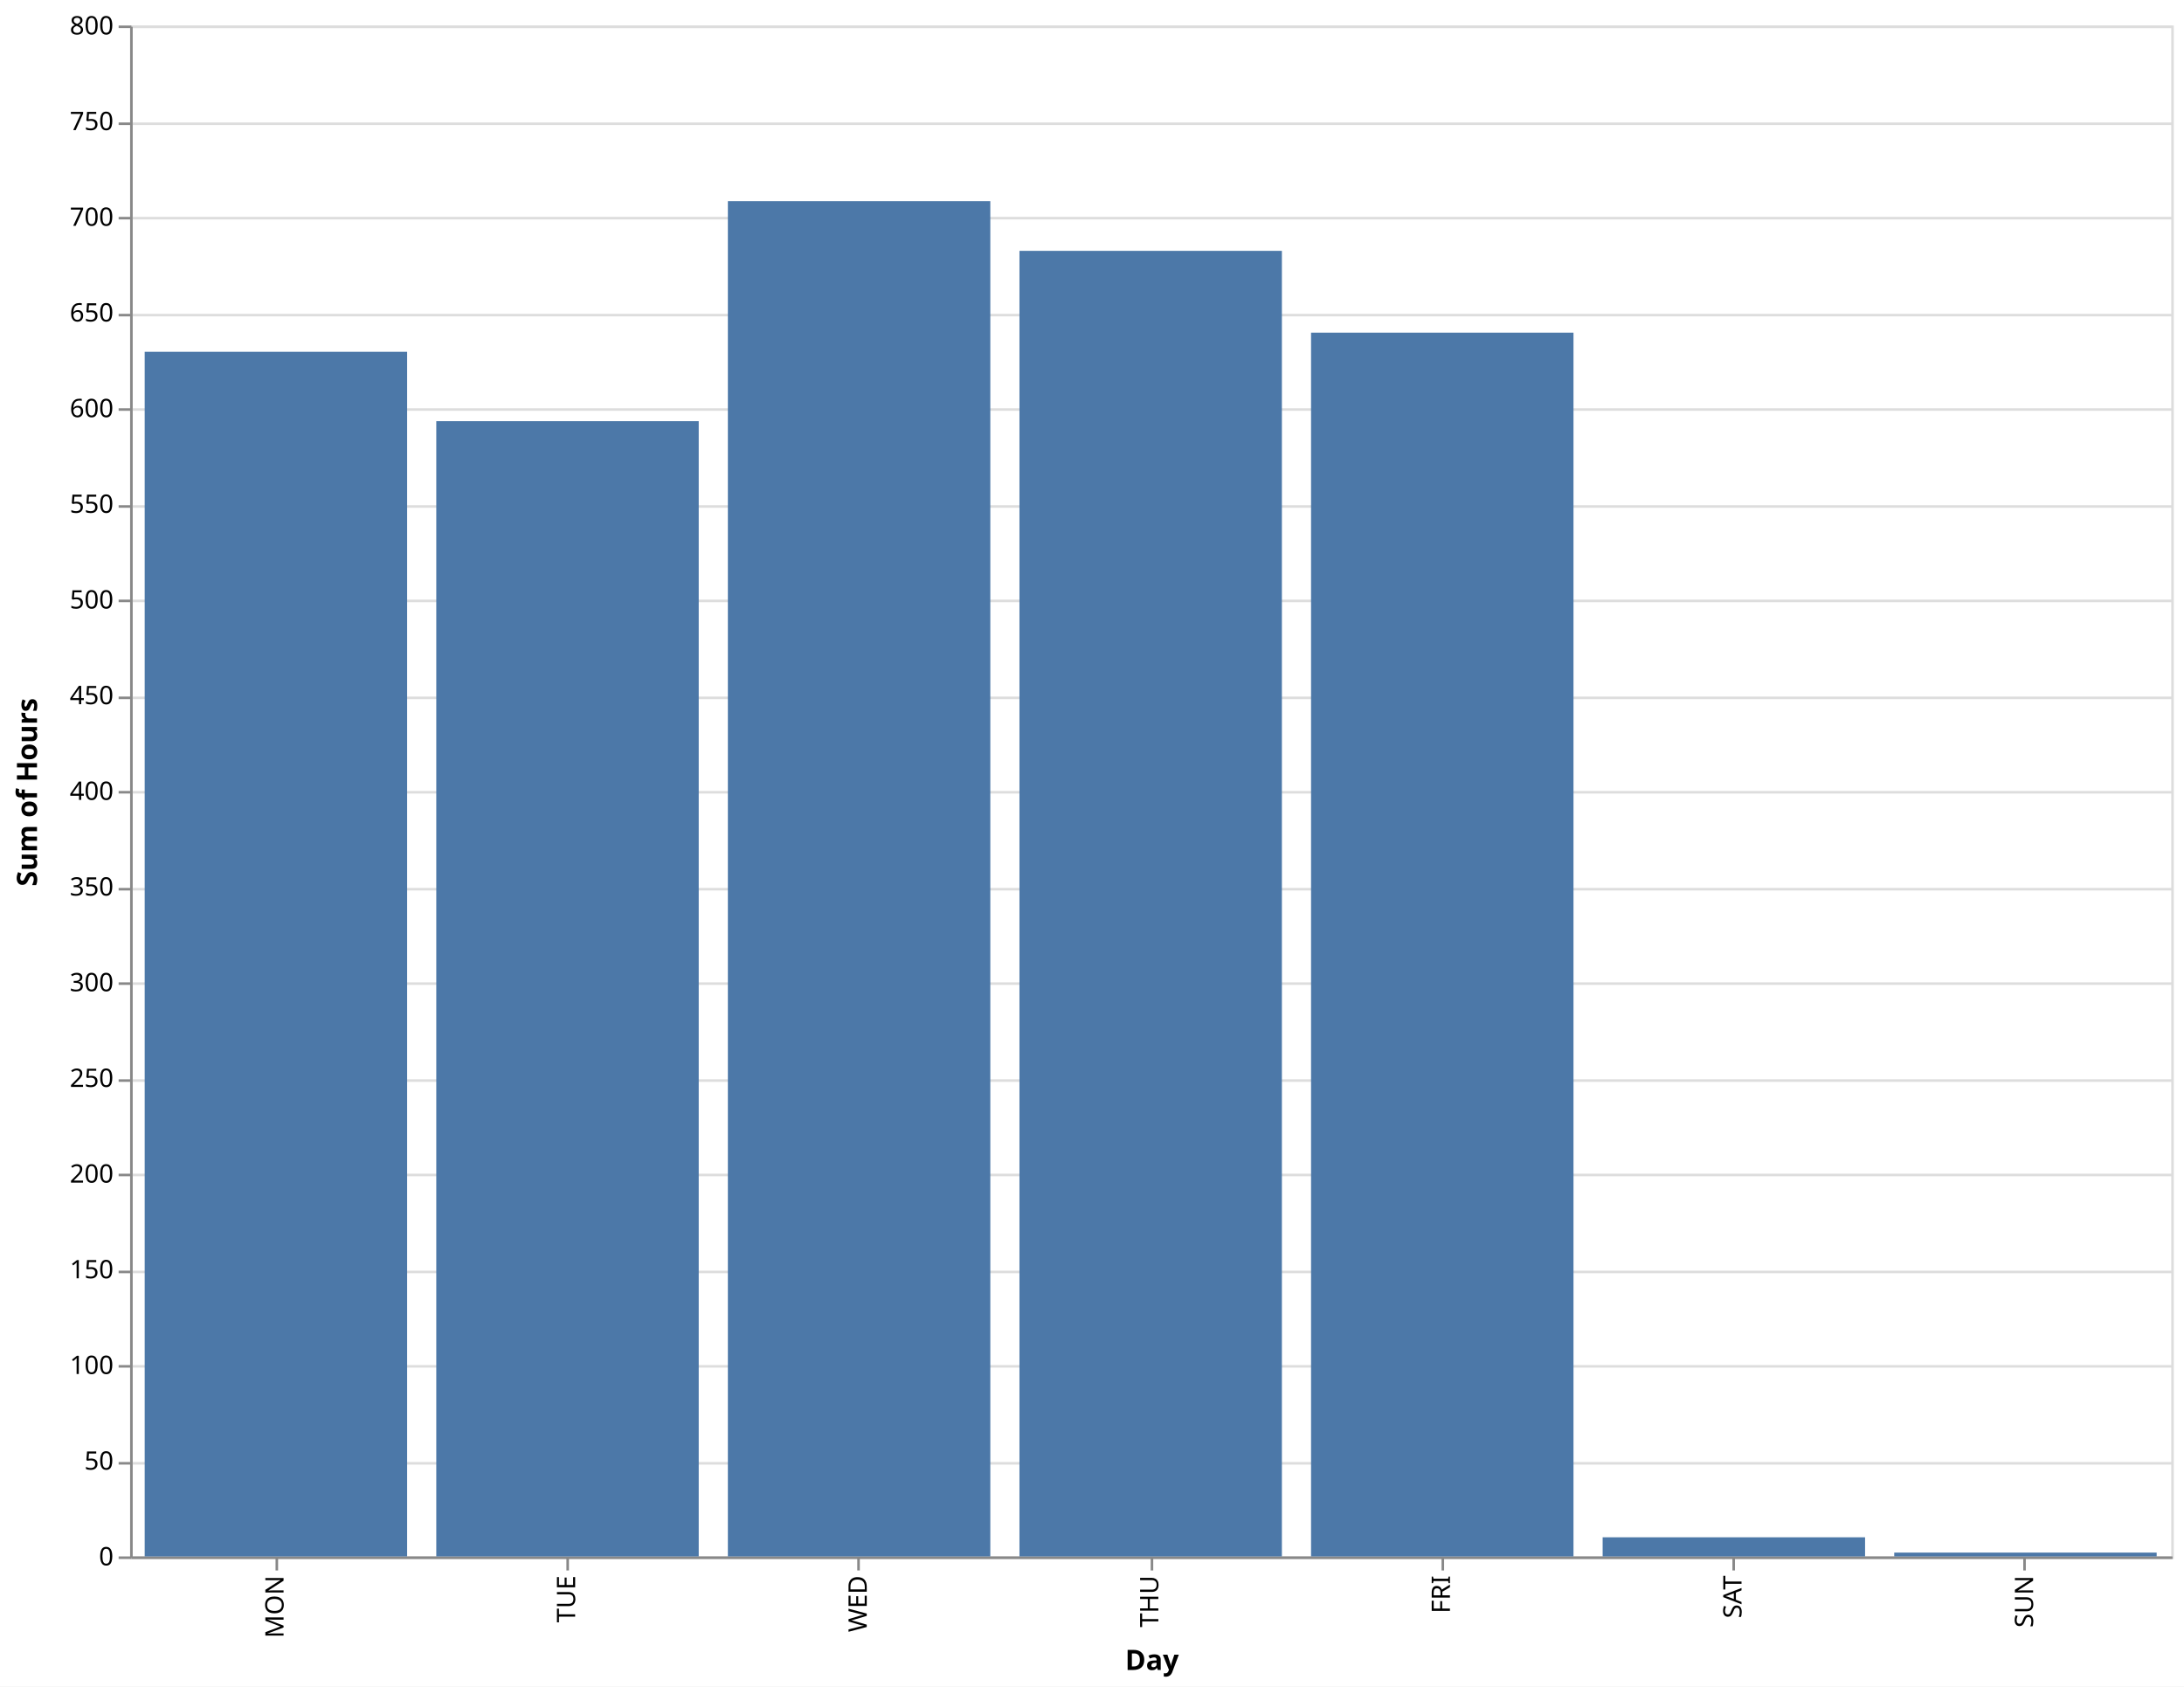
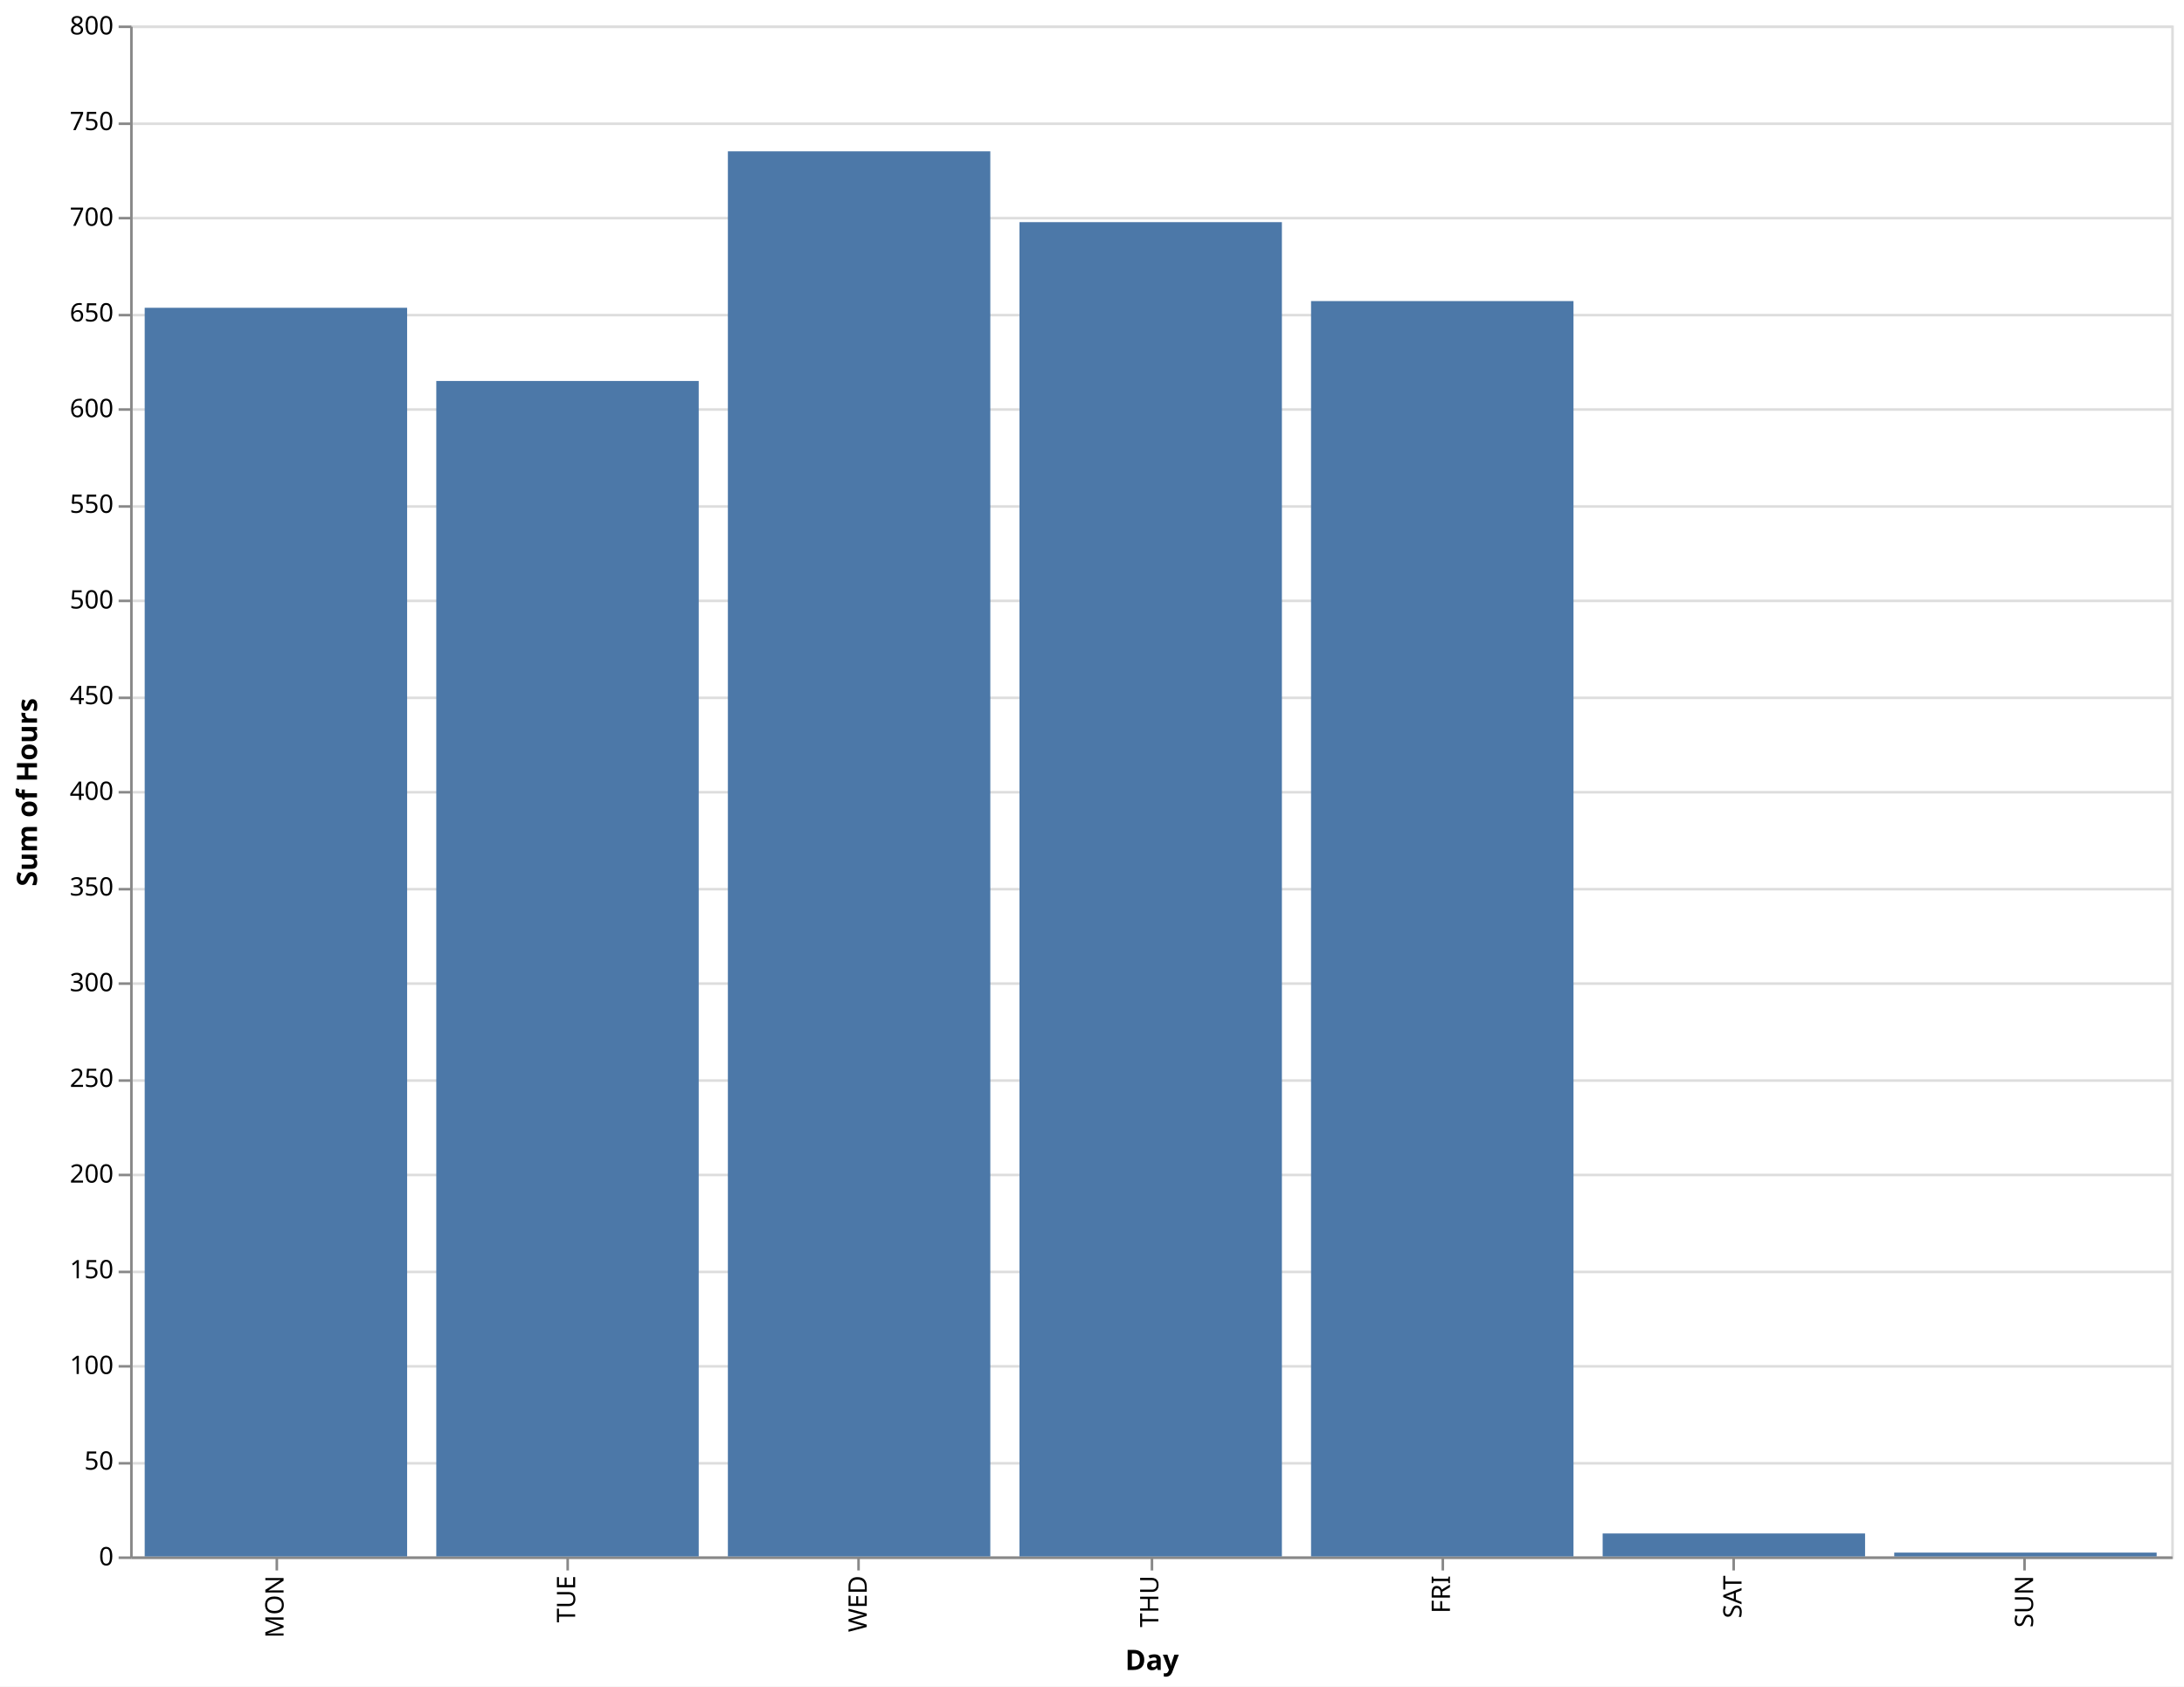
<svg xmlns="http://www.w3.org/2000/svg" class="marks" width="856" height="661" viewBox="0 0 856 661" version="1.1">
  <rect width="856" height="661" style="fill: white;" />
  <g transform="translate(51,10)">
    <g class="mark-group role-frame root">
      <g transform="translate(0,0)">
        <path class="background" d="M0.5,0.5h800v600h-800Z" style="fill: none; stroke: #ddd;" />
        <g>
          <g class="mark-group role-axis">
            <g transform="translate(0.5,0.5)">
              <path class="background" d="M0,0h0v0h0Z" style="pointer-events: none; fill: none;" />
              <g>
                <g class="mark-rule role-axis-grid" style="pointer-events: none;">
                  <line transform="translate(0,600)" x2="800" y2="0" style="fill: none; stroke: #ddd; stroke-width: 1; opacity: 1;" />
                  <line transform="translate(0,563)" x2="800" y2="0" style="fill: none; stroke: #ddd; stroke-width: 1; opacity: 1;" />
                  <line transform="translate(0,525)" x2="800" y2="0" style="fill: none; stroke: #ddd; stroke-width: 1; opacity: 1;" />
                  <line transform="translate(0,488)" x2="800" y2="0" style="fill: none; stroke: #ddd; stroke-width: 1; opacity: 1;" />
                  <line transform="translate(0,450)" x2="800" y2="0" style="fill: none; stroke: #ddd; stroke-width: 1; opacity: 1;" />
                  <line transform="translate(0,413)" x2="800" y2="0" style="fill: none; stroke: #ddd; stroke-width: 1; opacity: 1;" />
                  <line transform="translate(0,375)" x2="800" y2="0" style="fill: none; stroke: #ddd; stroke-width: 1; opacity: 1;" />
                  <line transform="translate(0,338)" x2="800" y2="0" style="fill: none; stroke: #ddd; stroke-width: 1; opacity: 1;" />
                  <line transform="translate(0,300)" x2="800" y2="0" style="fill: none; stroke: #ddd; stroke-width: 1; opacity: 1;" />
                  <line transform="translate(0,263)" x2="800" y2="0" style="fill: none; stroke: #ddd; stroke-width: 1; opacity: 1;" />
                  <line transform="translate(0,225)" x2="800" y2="0" style="fill: none; stroke: #ddd; stroke-width: 1; opacity: 1;" />
                  <line transform="translate(0,188)" x2="800" y2="0" style="fill: none; stroke: #ddd; stroke-width: 1; opacity: 1;" />
                  <line transform="translate(0,150)" x2="800" y2="0" style="fill: none; stroke: #ddd; stroke-width: 1; opacity: 1;" />
                  <line transform="translate(0,113)" x2="800" y2="0" style="fill: none; stroke: #ddd; stroke-width: 1; opacity: 1;" />
                  <line transform="translate(0,75)" x2="800" y2="0" style="fill: none; stroke: #ddd; stroke-width: 1; opacity: 1;" />
                  <line transform="translate(0,38)" x2="800" y2="0" style="fill: none; stroke: #ddd; stroke-width: 1; opacity: 1;" />
                  <line transform="translate(0,0)" x2="800" y2="0" style="fill: none; stroke: #ddd; stroke-width: 1; opacity: 1;" />
                </g>
              </g>
              <path class="foreground" d="" style="pointer-events: none; display: none; fill: none;" />
            </g>
          </g>
          <g class="mark-group role-axis">
            <g transform="translate(0.5,600.5)">
              <path class="background" d="M0,0h0v0h0Z" style="pointer-events: none; fill: none;" />
              <g>
                <g class="mark-rule role-axis-tick" style="pointer-events: none;">
                  <line transform="translate(57,0)" x2="0" y2="5" style="fill: none; stroke: #888; stroke-width: 1; opacity: 1;" />
                  <line transform="translate(171,0)" x2="0" y2="5" style="fill: none; stroke: #888; stroke-width: 1; opacity: 1;" />
                  <line transform="translate(285,0)" x2="0" y2="5" style="fill: none; stroke: #888; stroke-width: 1; opacity: 1;" />
                  <line transform="translate(400,0)" x2="0" y2="5" style="fill: none; stroke: #888; stroke-width: 1; opacity: 1;" />
                  <line transform="translate(514,0)" x2="0" y2="5" style="fill: none; stroke: #888; stroke-width: 1; opacity: 1;" />
                  <line transform="translate(628,0)" x2="0" y2="5" style="fill: none; stroke: #888; stroke-width: 1; opacity: 1;" />
                  <line transform="translate(742,0)" x2="0" y2="5" style="fill: none; stroke: #888; stroke-width: 1; opacity: 1;" />
                </g>
                <g class="mark-text role-axis-label" style="pointer-events: none;">
                  <text text-anchor="end" transform="translate(56.64286,7) rotate(270) translate(0,3)" style="font-family: sans-serif; font-size: 10px; fill: #000; opacity: 1;">MON</text>
                  <text text-anchor="end" transform="translate(170.9286,7) rotate(270) translate(0,3)" style="font-family: sans-serif; font-size: 10px; fill: #000; opacity: 1;">TUE</text>
                  <text text-anchor="end" transform="translate(285.2143,7) rotate(270) translate(0,3)" style="font-family: sans-serif; font-size: 10px; fill: #000; opacity: 1;">WED</text>
                  <text text-anchor="end" transform="translate(399.5,7) rotate(270) translate(0,3)" style="font-family: sans-serif; font-size: 10px; fill: #000; opacity: 1;">THU</text>
                  <text text-anchor="end" transform="translate(513.7857,7) rotate(270) translate(0,3)" style="font-family: sans-serif; font-size: 10px; fill: #000; opacity: 1;">FRI</text>
                  <text text-anchor="end" transform="translate(628.0714,7) rotate(270) translate(0,3)" style="font-family: sans-serif; font-size: 10px; fill: #000; opacity: 1;">SAT</text>
                  <text text-anchor="end" transform="translate(742.3571,7) rotate(270) translate(0,3)" style="font-family: sans-serif; font-size: 10px; fill: #000; opacity: 1;">SUN</text>
                </g>
                <g class="mark-rule role-axis-domain" style="pointer-events: none;">
                  <line transform="translate(0,0)" x2="800" y2="0" style="fill: none; stroke: #888; stroke-width: 1; opacity: 1;" />
                </g>
                <g class="mark-text role-axis-title" style="pointer-events: none;">
                  <text text-anchor="middle" transform="translate(400,44)" style="font-family: sans-serif; font-size: 11px; font-weight: bold; fill: #000; opacity: 1;">Day</text>
                </g>
              </g>
              <path class="foreground" d="" style="pointer-events: none; display: none; fill: none;" />
            </g>
          </g>
          <g class="mark-group role-axis">
            <g transform="translate(0.5,0.5)">
              <path class="background" d="M0,0h0v0h0Z" style="pointer-events: none; fill: none;" />
              <g>
                <g class="mark-rule role-axis-tick" style="pointer-events: none;">
                  <line transform="translate(0,600)" x2="-5" y2="0" style="fill: none; stroke: #888; stroke-width: 1; opacity: 1;" />
                  <line transform="translate(0,563)" x2="-5" y2="0" style="fill: none; stroke: #888; stroke-width: 1; opacity: 1;" />
                  <line transform="translate(0,525)" x2="-5" y2="0" style="fill: none; stroke: #888; stroke-width: 1; opacity: 1;" />
                  <line transform="translate(0,488)" x2="-5" y2="0" style="fill: none; stroke: #888; stroke-width: 1; opacity: 1;" />
                  <line transform="translate(0,450)" x2="-5" y2="0" style="fill: none; stroke: #888; stroke-width: 1; opacity: 1;" />
                  <line transform="translate(0,413)" x2="-5" y2="0" style="fill: none; stroke: #888; stroke-width: 1; opacity: 1;" />
                  <line transform="translate(0,375)" x2="-5" y2="0" style="fill: none; stroke: #888; stroke-width: 1; opacity: 1;" />
                  <line transform="translate(0,338)" x2="-5" y2="0" style="fill: none; stroke: #888; stroke-width: 1; opacity: 1;" />
                  <line transform="translate(0,300)" x2="-5" y2="0" style="fill: none; stroke: #888; stroke-width: 1; opacity: 1;" />
                  <line transform="translate(0,263)" x2="-5" y2="0" style="fill: none; stroke: #888; stroke-width: 1; opacity: 1;" />
                  <line transform="translate(0,225)" x2="-5" y2="0" style="fill: none; stroke: #888; stroke-width: 1; opacity: 1;" />
                  <line transform="translate(0,188)" x2="-5" y2="0" style="fill: none; stroke: #888; stroke-width: 1; opacity: 1;" />
                  <line transform="translate(0,150)" x2="-5" y2="0" style="fill: none; stroke: #888; stroke-width: 1; opacity: 1;" />
                  <line transform="translate(0,113)" x2="-5" y2="0" style="fill: none; stroke: #888; stroke-width: 1; opacity: 1;" />
                  <line transform="translate(0,75)" x2="-5" y2="0" style="fill: none; stroke: #888; stroke-width: 1; opacity: 1;" />
                  <line transform="translate(0,38)" x2="-5" y2="0" style="fill: none; stroke: #888; stroke-width: 1; opacity: 1;" />
                  <line transform="translate(0,0)" x2="-5" y2="0" style="fill: none; stroke: #888; stroke-width: 1; opacity: 1;" />
                </g>
                <g class="mark-text role-axis-label" style="pointer-events: none;">
                  <text text-anchor="end" transform="translate(-7,603)" style="font-family: sans-serif; font-size: 10px; fill: #000; opacity: 1;">0</text>
                  <text text-anchor="end" transform="translate(-7,565.5)" style="font-family: sans-serif; font-size: 10px; fill: #000; opacity: 1;">50</text>
                  <text text-anchor="end" transform="translate(-7,528)" style="font-family: sans-serif; font-size: 10px; fill: #000; opacity: 1;">100</text>
                  <text text-anchor="end" transform="translate(-7,490.5)" style="font-family: sans-serif; font-size: 10px; fill: #000; opacity: 1;">150</text>
                  <text text-anchor="end" transform="translate(-7,453)" style="font-family: sans-serif; font-size: 10px; fill: #000; opacity: 1;">200</text>
                  <text text-anchor="end" transform="translate(-7,415.5)" style="font-family: sans-serif; font-size: 10px; fill: #000; opacity: 1;">250</text>
                  <text text-anchor="end" transform="translate(-7,378)" style="font-family: sans-serif; font-size: 10px; fill: #000; opacity: 1;">300</text>
                  <text text-anchor="end" transform="translate(-7,340.5)" style="font-family: sans-serif; font-size: 10px; fill: #000; opacity: 1;">350</text>
                  <text text-anchor="end" transform="translate(-7,303)" style="font-family: sans-serif; font-size: 10px; fill: #000; opacity: 1;">400</text>
                  <text text-anchor="end" transform="translate(-7,265.5)" style="font-family: sans-serif; font-size: 10px; fill: #000; opacity: 1;">450</text>
                  <text text-anchor="end" transform="translate(-7,228)" style="font-family: sans-serif; font-size: 10px; fill: #000; opacity: 1;">500</text>
                  <text text-anchor="end" transform="translate(-7,190.5)" style="font-family: sans-serif; font-size: 10px; fill: #000; opacity: 1;">550</text>
                  <text text-anchor="end" transform="translate(-7,153)" style="font-family: sans-serif; font-size: 10px; fill: #000; opacity: 1;">600</text>
                  <text text-anchor="end" transform="translate(-7,115.5)" style="font-family: sans-serif; font-size: 10px; fill: #000; opacity: 1;">650</text>
                  <text text-anchor="end" transform="translate(-7,78)" style="font-family: sans-serif; font-size: 10px; fill: #000; opacity: 1;">700</text>
                  <text text-anchor="end" transform="translate(-7,40.5)" style="font-family: sans-serif; font-size: 10px; fill: #000; opacity: 1;">750</text>
                  <text text-anchor="end" transform="translate(-7,3)" style="font-family: sans-serif; font-size: 10px; fill: #000; opacity: 1;">800</text>
                </g>
                <g class="mark-rule role-axis-domain" style="pointer-events: none;">
                  <line transform="translate(0,600)" x2="0" y2="-600" style="fill: none; stroke: #888; stroke-width: 1; opacity: 1;" />
                </g>
                <g class="mark-text role-axis-title" style="pointer-events: none;">
                  <text text-anchor="middle" transform="translate(-35,300) rotate(-90) translate(0,-2)" style="font-family: sans-serif; font-size: 11px; font-weight: bold; fill: #000; opacity: 1;">Sum of Hours</text>
                </g>
              </g>
              <path class="foreground" d="" style="pointer-events: none; display: none; fill: none;" />
            </g>
          </g>
          <g class="mark-rect role-mark marks">
-             <path d="M5.714,127.875h102.857v472.125h-102.857Z" style="fill: #4c78a8;" />
-             <path d="M120,155.062h102.857v444.938h-102.857Z" style="fill: #4c78a8;" />
-             <path d="M234.286,68.813h102.857v531.188h-102.857Z" style="fill: #4c78a8;" />
-             <path d="M348.571,88.313h102.857v511.688h-102.857Z" style="fill: #4c78a8;" />
-             <path d="M462.857,120.375h102.857v479.625h-102.857Z" style="fill: #4c78a8;" />
-             <path d="M577.143,592.5h102.857v7.5h-102.857Z" style="fill: #4c78a8;" />
+             <path d="M5.714,110.625h102.857v489.375h-102.857Z" style="fill: #4c78a8;" />
+             <path d="M120,139.312h102.857v460.688h-102.857Z" style="fill: #4c78a8;" />
+             <path d="M234.286,49.312h102.857v550.688h-102.857Z" style="fill: #4c78a8;" />
+             <path d="M348.571,77.062h102.857v522.938h-102.857Z" style="fill: #4c78a8;" />
+             <path d="M462.857,108h102.857v492h-102.857Z" style="fill: #4c78a8;" />
+             <path d="M577.143,591h102.857v9h-102.857Z" style="fill: #4c78a8;" />
            <path d="M691.429,598.5h102.857v1.5h-102.857Z" style="fill: #4c78a8;" />
          </g>
        </g>
        <path class="foreground" d="" style="display: none; fill: none;" />
      </g>
    </g>
  </g>
</svg>
